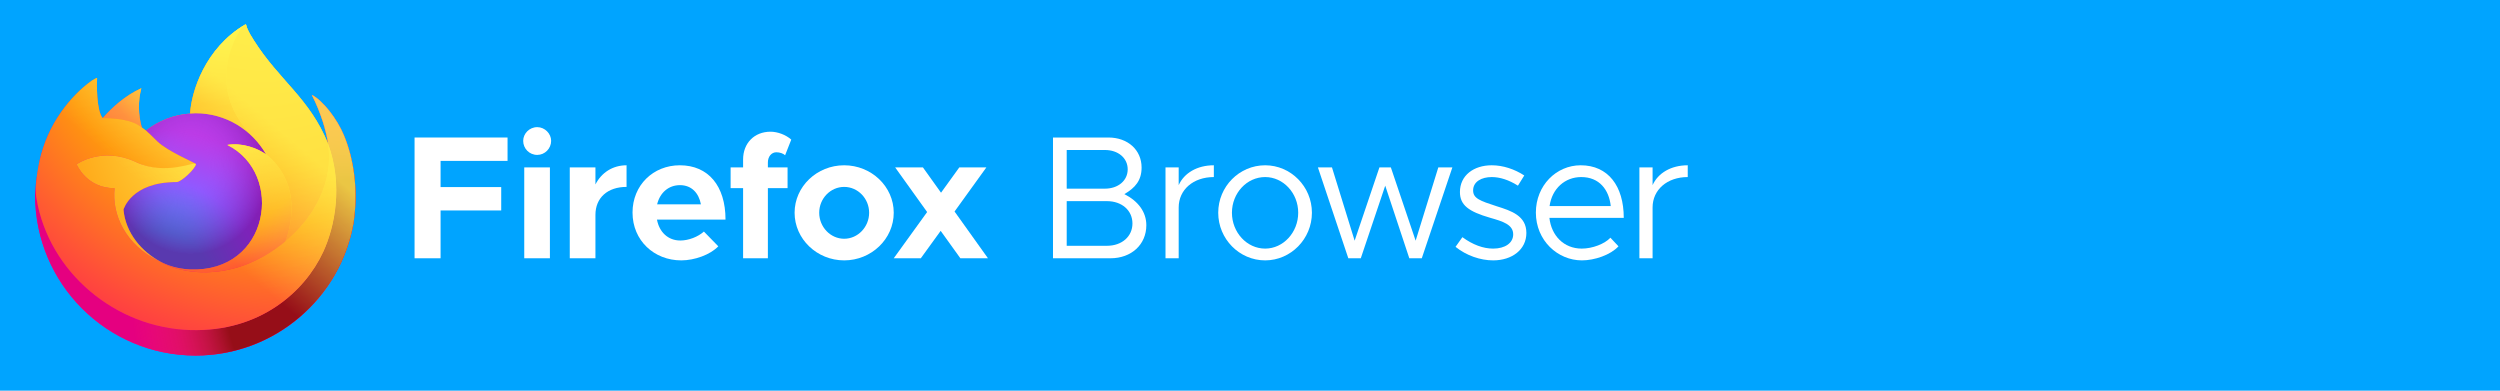
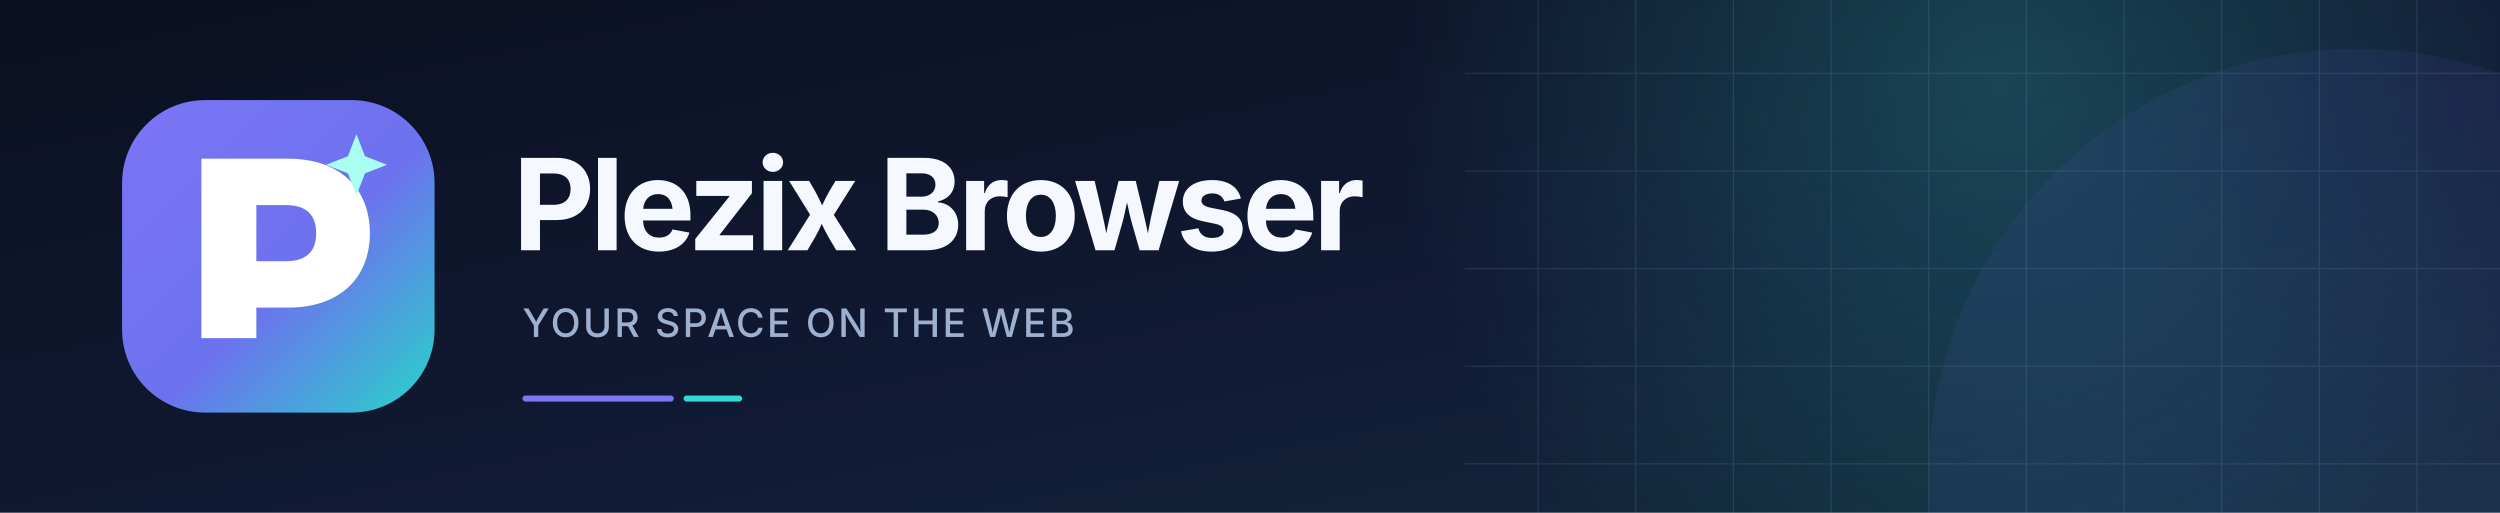
- <svg xmlns="http://www.w3.org/2000/svg" xml:space="preserve" style="fill-rule:evenodd;clip-rule:evenodd;stroke-linejoin:round;stroke-miterlimit:2" viewBox="0 0 2048 320">
-   <path d="M0 0h2048v320H0z" style="fill:#00a4ff" />
-   <path d="M478.711 166.353c-10.445-25.124-31.6-52.248-48.212-60.821 13.52 26.505 21.345 53.093 24.335 72.936 0 .039.015.136.047.4C427.706 111.135 381.627 83.823 344 24.355c-1.9-3.007-3.805-6.022-5.661-9.2-.945-1.623-1.828-3.282-2.646-4.972-1.563-3.018-2.769-6.208-3.593-9.506.012-.322-.227-.603-.546-.644-.147-.042-.304-.042-.451 0-.034.012-.084.051-.12.065-.053.021-.12.069-.176.1.027-.036.083-.117.1-.136-60.37 35.356-80.85 100.761-82.732 133.484-24.104 1.657-47.159 10.541-66.142 25.488-1.988-1.679-4.066-3.248-6.225-4.7-5.477-19.163-5.71-39.449-.674-58.732-24.688 11.241-43.89 29.01-57.85 44.7h-.111c-9.527-12.067-8.855-51.873-8.312-60.184-.114-.515-7.107 3.63-8.023 4.255-8.407 6.001-16.266 12.734-23.486 20.12-8.216 8.332-15.722 17.334-22.442 26.913 0 .012-.007.026-.011.038 0-.013.007-.026.011-.038-15.453 21.899-26.414 46.645-32.247 72.805-.115.521-.212 1.061-.324 1.586-.452 2.116-2.08 12.7-2.365 15-.022.177-.032.347-.053.524-2.105 10.943-3.408 22.025-3.9 33.157 0 .41-.025.816-.025 1.227C16 388.418 123.6 496 256.324 496c118.865 0 217.56-86.288 236.882-199.63.407-3.076.733-6.168 1.092-9.271 4.777-41.21-.53-84.525-15.587-120.746ZM201.716 354.447c1.124.537 2.18 1.124 3.334 1.639.048.033.114.07.163.1-1.175-.562-2.34-1.141-3.497-1.739ZM454.9 178.927l-.032-.233c.012.085.027.174.04.259l-.008-.026Z" style="fill:url(#a);fill-rule:nonzero" transform="matrix(.54688 0 0 .54688 20 20)" />
-   <path d="M478.711 166.353c-10.445-25.124-31.6-52.248-48.212-60.821 13.52 26.505 21.345 53.093 24.335 72.936 0-.058.011.048.036.226.012.085.027.174.04.259 22.675 61.47 10.322 123.978-7.479 162.175-27.539 59.1-94.215 119.67-198.576 116.716C136.1 454.651 36.766 370.988 18.223 261.41c-3.379-17.28 0-26.054 1.7-40.084-2.071 10.816-2.86 13.94-3.9 33.157 0 .41-.025.816-.025 1.227C16 388.418 123.6 496 256.324 496c118.865 0 217.56-86.288 236.882-199.63.407-3.076.733-6.168 1.092-9.271 4.777-41.21-.53-84.525-15.587-120.746Z" style="fill:url(#b);fill-rule:nonzero" transform="matrix(.54688 0 0 .54688 20 20)" />
-   <path d="M478.711 166.353c-10.445-25.124-31.6-52.248-48.212-60.821 13.52 26.505 21.345 53.093 24.335 72.936 0-.058.011.048.036.226.012.085.027.174.04.259 22.675 61.47 10.322 123.978-7.479 162.175-27.539 59.1-94.215 119.67-198.576 116.716C136.1 454.651 36.766 370.988 18.223 261.41c-3.379-17.28 0-26.054 1.7-40.084-2.071 10.816-2.86 13.94-3.9 33.157 0 .41-.025.816-.025 1.227C16 388.418 123.6 496 256.324 496c118.865 0 217.56-86.288 236.882-199.63.407-3.076.733-6.168 1.092-9.271 4.777-41.21-.53-84.525-15.587-120.746Z" style="fill:url(#c);fill-rule:nonzero" transform="matrix(.54688 0 0 .54688 20 20)" />
-   <path d="M361.922 194.6c.524.368 1 .734 1.493 1.1-6.031-10.704-13.542-20.505-22.31-29.112C266.4 91.892 321.516 4.626 330.811.194c.027-.036.083-.117.1-.136-60.37 35.356-80.85 100.761-82.732 133.484 2.8-.194 5.592-.429 8.442-.429 45.051 0 84.289 24.77 105.301 61.487Z" style="fill:url(#d);fill-rule:nonzero" transform="matrix(.54688 0 0 .54688 20 20)" />
-   <path d="M256.772 209.514c-.393 5.978-21.514 26.593-28.9 26.593-68.339 0-79.432 41.335-79.432 41.335 3.027 34.81 27.261 63.475 56.611 78.643 1.339.692 2.694 1.317 4.05 1.935 2.325 1.029 4.679 1.992 7.059 2.886 10.063 3.563 20.604 5.596 31.271 6.031 119.78 5.618 142.986-143.194 56.545-186.408 22.137-3.85 45.115 5.053 57.947 14.067-21.012-36.714-60.25-61.484-105.3-61.484-2.85 0-5.641.235-8.442.429-24.104 1.657-47.159 10.541-66.142 25.488 3.664 3.1 7.8 7.244 16.514 15.828 16.302 16.067 58.13 32.705 58.219 34.657Z" style="fill:url(#e);fill-rule:nonzero" transform="matrix(.54688 0 0 .54688 20 20)" />
-   <path d="M256.772 209.514c-.393 5.978-21.514 26.593-28.9 26.593-68.339 0-79.432 41.335-79.432 41.335 3.027 34.81 27.261 63.475 56.611 78.643 1.339.692 2.694 1.317 4.05 1.935 2.325 1.029 4.679 1.992 7.059 2.886 10.063 3.563 20.604 5.596 31.271 6.031 119.78 5.618 142.986-143.194 56.545-186.408 22.137-3.85 45.115 5.053 57.947 14.067-21.012-36.714-60.25-61.484-105.3-61.484-2.85 0-5.641.235-8.442.429-24.104 1.657-47.159 10.541-66.142 25.488 3.664 3.1 7.8 7.244 16.514 15.828 16.302 16.067 58.13 32.705 58.219 34.657Z" style="fill:url(#f);fill-rule:nonzero" transform="matrix(.54688 0 0 .54688 20 20)" />
-   <path d="M170.829 151.036c1.674 1.08 3.334 2.18 4.981 3.3-5.477-19.163-5.71-39.449-.674-58.732-24.688 11.241-43.89 29.01-57.85 44.7 1.155-.033 36.014-.66 53.543 10.732Z" style="fill:url(#g);fill-rule:nonzero" transform="matrix(.54688 0 0 .54688 20 20)" />
-   <path d="M18.223 261.41C36.766 370.988 136.1 454.651 248.855 457.844c104.361 2.954 171.037-57.62 198.576-116.716 17.8-38.2 30.154-100.7 7.479-162.175l-.008-.026-.032-.233c-.025-.178-.04-.284-.036-.226 0 .039.015.136.047.4 8.524 55.661-19.79 109.584-64.051 146.044l-.133.313c-86.245 70.223-168.774 42.368-185.484 30.966-1.174-.565-2.341-1.146-3.5-1.743-50.282-24.029-71.054-69.838-66.6-109.124-42.457 0-56.934-35.809-56.934-35.809s38.119-27.179 88.358-3.541c46.53 21.893 90.228 3.543 90.233 3.541-.089-1.952-41.917-18.59-58.223-34.656-8.713-8.584-12.85-12.723-16.514-15.828-1.988-1.679-4.066-3.248-6.225-4.7-1.649-1.118-3.309-2.218-4.981-3.3-17.528-11.392-52.388-10.765-53.543-10.735h-.111c-9.527-12.067-8.855-51.873-8.312-60.184-.114-.515-7.107 3.63-8.023 4.255-8.407 6.001-16.266 12.734-23.486 20.12-8.216 8.334-15.723 17.338-22.442 26.919 0 .012-.007.026-.011.038 0-.013.007-.026.011-.038-15.453 21.899-26.414 46.645-32.247 72.805-.115.521-8.65 37.842-4.44 57.199Z" style="fill:url(#h);fill-rule:nonzero" transform="matrix(.54688 0 0 .54688 20 20)" />
-   <path d="M341.105 166.587c8.768 8.607 16.279 18.408 22.31 29.112 1.323.994 2.559 1.985 3.608 2.952 54.482 50.2 25.936 121.2 23.807 126.26 44.261-36.46 72.575-90.383 64.051-146.044C427.706 111.135 381.627 83.823 344 24.355c-1.9-3.007-3.805-6.022-5.661-9.2-.945-1.623-1.828-3.282-2.646-4.972-1.563-3.018-2.769-6.208-3.593-9.506.012-.322-.227-.603-.546-.644-.147-.042-.304-.042-.451 0-.034.012-.084.051-.12.065-.053.021-.12.069-.176.1-9.291 4.428-64.407 91.694 10.298 166.389Z" style="fill:url(#i);fill-rule:nonzero" transform="matrix(.54688 0 0 .54688 20 20)" />
-   <path d="M367.023 198.651c-1.049-.967-2.285-1.958-3.608-2.952-.489-.368-.969-.734-1.493-1.1-12.832-9.014-35.81-17.917-57.947-14.067 86.441 43.214 63.235 192.026-56.545 186.408-10.667-.435-21.208-2.468-31.271-6.031-2.38-.895-4.734-1.857-7.059-2.886-1.356-.618-2.711-1.243-4.05-1.935.048.033.114.07.163.1 16.71 11.4 99.239 39.257 185.484-30.966l.133-.313c2.129-5.054 30.675-76.057-23.807-126.258Z" style="fill:url(#j);fill-rule:nonzero" transform="matrix(.54688 0 0 .54688 20 20)" />
-   <path d="M148.439 277.443s11.093-41.335 79.432-41.335c7.388 0 28.509-20.615 28.9-26.593.391-5.978-43.7 18.352-90.233-3.541-50.239-23.638-88.358 3.541-88.358 3.541s14.477 35.809 56.934 35.809c-4.453 39.286 16.319 85.1 66.6 109.124 1.124.537 2.18 1.124 3.334 1.639-29.348-15.169-53.582-43.834-56.609-78.644Z" style="fill:url(#k);fill-rule:nonzero" transform="matrix(.54688 0 0 .54688 20 20)" />
-   <path d="M478.711 166.353c-10.445-25.124-31.6-52.248-48.212-60.821 13.52 26.505 21.345 53.093 24.335 72.936 0 .039.015.136.047.4C427.706 111.135 381.627 83.823 344 24.355c-1.9-3.007-3.805-6.022-5.661-9.2-.945-1.623-1.828-3.282-2.646-4.972-1.563-3.018-2.769-6.208-3.593-9.506.012-.322-.227-.603-.546-.644-.147-.042-.304-.042-.451 0-.034.012-.084.051-.12.065-.053.021-.12.069-.176.1.027-.036.083-.117.1-.136-60.37 35.356-80.85 100.761-82.732 133.484 2.8-.194 5.592-.429 8.442-.429 45.053 0 84.291 24.77 105.3 61.484-12.832-9.014-35.81-17.917-57.947-14.067 86.441 43.214 63.235 192.026-56.545 186.408-10.667-.435-21.208-2.468-31.271-6.031-2.38-.895-4.734-1.857-7.059-2.886-1.356-.618-2.711-1.243-4.05-1.935.048.033.114.07.163.1-1.174-.565-2.341-1.146-3.5-1.743 1.124.537 2.18 1.124 3.334 1.639-29.35-15.168-53.584-43.833-56.611-78.643 0 0 11.093-41.335 79.432-41.335 7.388 0 28.509-20.615 28.9-26.593-.089-1.952-41.917-18.59-58.223-34.656-8.713-8.584-12.85-12.723-16.514-15.828-1.988-1.679-4.066-3.248-6.225-4.7-5.477-19.163-5.71-39.449-.674-58.732-24.688 11.241-43.89 29.01-57.85 44.7h-.111c-9.527-12.067-8.855-51.873-8.312-60.184-.114-.515-7.107 3.63-8.023 4.255-8.407 6.001-16.266 12.734-23.486 20.12-8.213 8.333-15.718 17.336-22.435 26.916 0 .012-.007.026-.011.038 0-.013.007-.026.011-.038-15.453 21.899-26.414 46.645-32.247 72.805-.115.521-.212 1.061-.324 1.586-.452 2.116-2.486 12.853-2.77 15.156-.022.177.021-.176 0 0-1.855 11.095-3.038 22.292-3.544 33.53 0 .41-.025.816-.025 1.227C16 388.418 123.6 496 256.324 496c118.865 0 217.56-86.288 236.882-199.63.407-3.076.733-6.168 1.092-9.271 4.777-41.21-.53-84.525-15.587-120.746Zm-23.841 12.341c.012.085.027.174.04.259l-.008-.026-.032-.233Z" style="fill:url(#l);fill-rule:nonzero" transform="matrix(.54688 0 0 .54688 20 20)" />
-   <path d="M.6-.554v-.133H.071V0h.148v-.272h.345v-.133H.219v-.149H.6Z" style="fill:#fff;fill-rule:nonzero" transform="matrix(144 0 0 144 329.3833 211.5739)" />
-   <path d="M.13-.588c.043 0 .079-.036.079-.08 0-.041-.036-.078-.079-.078-.045 0-.08.037-.08.078 0 .044.035.08.08.08ZM.056 0h.146v-.517H.056V0Z" style="fill:#fff;fill-rule:nonzero" transform="matrix(144 0 0 144 421.3993 211.5739)" />
-   <path d="M.202-.42v-.097H.056V0h.146v-.247c0-.097.069-.159.177-.159v-.123C.3-.529.236-.487.202-.42Z" style="fill:#fff;fill-rule:nonzero" transform="matrix(144 0 0 144 458.6953 211.5739)" />
-   <path d="M.298-.101C.227-.101.178-.15.165-.22h.39c0-.192-.098-.309-.26-.309-.151 0-.269.113-.269.269 0 .159.123.272.277.272.076 0 .165-.032.211-.08L.432-.152c-.033.03-.087.051-.134.051ZM.296-.416c.066 0 .107.045.119.109H.166c.016-.066.065-.109.13-.109Z" style="fill:#fff;fill-rule:nonzero" transform="matrix(144 0 0 144 514.4233 211.5739)" />
-   <path d="M.238-.545c0-.034.021-.058.048-.058.02 0 .04.007.05.017l.035-.089C.341-.702.294-.72.253-.72c-.092 0-.156.065-.156.158v.045H.026v.118h.071V0h.141v-.399H.35v-.118H.238v-.028Z" style="fill:#fff;fill-rule:nonzero" transform="matrix(144 0 0 144 594.7753 211.5739)" />
-   <path d="M.307.012c.155 0 .282-.122.282-.271 0-.149-.127-.27-.282-.27-.155 0-.282.121-.282.27 0 .149.127.271.282.271Zm0-.123c-.078 0-.142-.067-.142-.148 0-.081.064-.147.142-.147.078 0 .142.066.142.147 0 .081-.064.148-.142.148Z" style="fill:#fff;fill-rule:nonzero" transform="matrix(144 0 0 144 647.3353 211.5739)" />
-   <path d="m.553 0-.19-.266.181-.251H.39l-.104.144-.103-.144H.025l.182.254L.017 0h.154l.113-.156L.396 0h.157Z" style="fill:#fff;fill-rule:nonzero" transform="matrix(144 0 0 144 729.7033 211.5739)" />
-   <path d="M.078 0h.327c.119 0 .204-.078.204-.188 0-.075-.046-.137-.125-.177.062-.036.098-.078.098-.151 0-.1-.078-.171-.189-.171H.078V0Zm.078-.396v-.22h.217c.076 0 .13.046.13.11s-.054.11-.13.11H.156Zm0 .325v-.254h.229c.085 0 .145.053.145.127 0 .074-.06.127-.145.127H.156Z" style="fill:#fff;fill-rule:nonzero" transform="matrix(144 0 0 144 851.3833 211.5739)" />
-   <path d="M.132-.416v-.101H.057V0h.075v-.289c0-.101.083-.173.2-.173v-.067c-.095 0-.169.044-.2.113Z" style="fill:#fff;fill-rule:nonzero" transform="matrix(144 0 0 144 946.5713 211.5739)" />
-   <path d="M.302.012c.146 0 .266-.122.266-.271 0-.149-.12-.27-.266-.27-.147 0-.267.121-.267.27 0 .149.12.271.267.271Zm0-.067c-.104 0-.189-.092-.189-.204 0-.112.085-.203.189-.203.103 0 .188.091.188.203 0 .112-.085.204-.188.204Z" style="fill:#fff;fill-rule:nonzero" transform="matrix(144 0 0 144 992.9313 211.5739)" />
-   <path d="M.202 0h.071l.139-.413L.549 0H.62l.174-.517h-.08L.585-.1.444-.517H.379L.238-.1.109-.517h-.08L.202 0Z" style="fill:#fff;fill-rule:nonzero" transform="matrix(144 0 0 144 1075.451 211.5739)" />
-   <path d="M.243.012c.107 0 .189-.061.189-.156 0-.098-.086-.126-.169-.152C.167-.327.129-.341.129-.386c0-.05.048-.076.106-.076.046 0 .097.016.149.049L.42-.471C.365-.507.299-.529.235-.529c-.103 0-.181.058-.181.152 0 .074.048.111.173.147.07.02.13.038.13.094 0 .049-.046.081-.114.081-.057 0-.116-.022-.175-.065l-.039.055c.062.05.142.077.214.077Z" style="fill:#fff;fill-rule:nonzero" transform="matrix(144 0 0 144 1188.201 211.5739)" />
-   <path d="M.297-.055C.195-.055.124-.129.113-.23h.423c0-.181-.089-.299-.245-.299-.139 0-.255.115-.255.269 0 .159.124.272.262.272.072 0 .163-.031.208-.08L.46-.117c-.032.035-.102.062-.163.062ZM.294-.462c.103 0 .158.072.168.165H.114c.014-.1.088-.165.18-.165Z" style="fill:#fff;fill-rule:nonzero" transform="matrix(144 0 0 144 1253.001 211.5739)" />
-   <path d="M.132-.416v-.101H.057V0h.075v-.289c0-.101.083-.173.2-.173v-.067c-.095 0-.169.044-.2.113Z" style="fill:#fff;fill-rule:nonzero" transform="matrix(144 0 0 144 1334.791 211.5739)" />
+ <svg xmlns="http://www.w3.org/2000/svg" width="2048" height="420" viewBox="0 0 2048 420" role="img" aria-label="Plezix Browser">
  <defs>
-     <radialGradient id="b" cx="0" cy="0" r="1" gradientTransform="translate(855.041 55.1616) scale(614.402)" gradientUnits="userSpaceOnUse">
-       <stop offset="0" style="stop-color:#ffbd4f;stop-opacity:1" />
-       <stop offset=".13" style="stop-color:#ffbd4f;stop-opacity:1" />
-       <stop offset=".28" style="stop-color:#ff980e;stop-opacity:1" />
-       <stop offset=".47" style="stop-color:#ff3750;stop-opacity:1" />
-       <stop offset=".78" style="stop-color:#eb0878;stop-opacity:1" />
-       <stop offset=".86" style="stop-color:#e50080;stop-opacity:1" />
-       <stop offset="1" style="stop-color:#e50080;stop-opacity:1" />
+     <linearGradient id="background" x1="0" y1="0" x2="1" y2="1">
+       <stop offset="0" stop-color="#0B1020" />
+       <stop offset=".6" stop-color="#111A35" />
+       <stop offset="1" stop-color="#132D3D" />
+     </linearGradient>
+     <linearGradient id="mark" x1="0" y1="0" x2="1" y2="1">
+       <stop offset="0" stop-color="#7B75F6" />
+       <stop offset=".55" stop-color="#6C72EE" />
+       <stop offset="1" stop-color="#28D4C9" />
+     </linearGradient>
+     <radialGradient id="glow">
+       <stop offset="0" stop-color="#36D5C7" stop-opacity=".24" />
+       <stop offset="1" stop-color="#36D5C7" stop-opacity="0" />
    </radialGradient>
-     <radialGradient id="c" cx="0" cy="0" r="1" gradientTransform="translate(486.4 417.906) scale(614.402)" gradientUnits="userSpaceOnUse">
-       <stop offset="0" style="stop-color:#960e18;stop-opacity:1" />
-       <stop offset=".3" style="stop-color:#960e18;stop-opacity:1" />
-       <stop offset=".35" style="stop-color:#b11927;stop-opacity:.74" />
-       <stop offset=".43" style="stop-color:#db293d;stop-opacity:.34" />
-       <stop offset=".5" style="stop-color:#f5334b;stop-opacity:.09" />
-       <stop offset=".53" style="stop-color:#ff3750;stop-opacity:0" />
-       <stop offset="1" style="stop-color:#ff3750;stop-opacity:0" />
-     </radialGradient>
-     <radialGradient id="d" cx="0" cy="0" r="1" gradientTransform="translate(303.492 -23.419) scale(273.899)" gradientUnits="userSpaceOnUse">
-       <stop offset="0" style="stop-color:#fff44f;stop-opacity:1" />
-       <stop offset=".13" style="stop-color:#fff44f;stop-opacity:1" />
-       <stop offset=".53" style="stop-color:#ff980e;stop-opacity:1" />
-       <stop offset="1" style="stop-color:#ff980e;stop-opacity:1" />
-     </radialGradient>
-     <radialGradient id="e" cx="0" cy="0" r="1" gradientTransform="translate(197.029 390.747) scale(233.98)" gradientUnits="userSpaceOnUse">
-       <stop offset="0" style="stop-color:#3a8ee6;stop-opacity:1" />
-       <stop offset=".35" style="stop-color:#3a8ee6;stop-opacity:1" />
-       <stop offset=".67" style="stop-color:#9059ff;stop-opacity:1" />
-       <stop offset="1" style="stop-color:#c139e6;stop-opacity:1" />
-     </radialGradient>
-     <radialGradient id="f" cx="0" cy="0" r="1" gradientTransform="matrix(124.243 0 0 138.048 248.35 210.325)" gradientUnits="userSpaceOnUse">
-       <stop offset="0" style="stop-color:#9059ff;stop-opacity:0" />
-       <stop offset=".21" style="stop-color:#9059ff;stop-opacity:0" />
-       <stop offset=".97" style="stop-color:#6e008b;stop-opacity:.6" />
-       <stop offset="1" style="stop-color:#6e008b;stop-opacity:.6" />
-     </radialGradient>
-     <radialGradient id="g" cx="0" cy="0" r="1" gradientTransform="translate(240.186 36.872) scale(170.323)" gradientUnits="userSpaceOnUse">
-       <stop offset="0" style="stop-color:#ffe226;stop-opacity:1" />
-       <stop offset=".1" style="stop-color:#ffe226;stop-opacity:1" />
-       <stop offset=".79" style="stop-color:#ff7139;stop-opacity:1" />
-       <stop offset="1" style="stop-color:#ff7139;stop-opacity:1" />
-     </radialGradient>
-     <radialGradient id="h" cx="0" cy="0" r="1" gradientTransform="translate(395.187 -74.863) scale(810.278)" gradientUnits="userSpaceOnUse">
-       <stop offset="0" style="stop-color:#fff44f;stop-opacity:1" />
-       <stop offset=".11" style="stop-color:#fff44f;stop-opacity:1" />
-       <stop offset=".46" style="stop-color:#ff980e;stop-opacity:1" />
-       <stop offset=".72" style="stop-color:#ff3647;stop-opacity:1" />
-       <stop offset=".9" style="stop-color:#e31587;stop-opacity:1" />
-       <stop offset="1" style="stop-color:#e31587;stop-opacity:1" />
-     </radialGradient>
-     <radialGradient id="i" cx="0" cy="0" r="1" gradientTransform="translate(351.912 -122.165) scale(1133.29)" gradientUnits="userSpaceOnUse">
-       <stop offset="0" style="stop-color:#fff44f;stop-opacity:1" />
-       <stop offset=".3" style="stop-color:#ff980e;stop-opacity:1" />
-       <stop offset=".57" style="stop-color:#ff3647;stop-opacity:1" />
-       <stop offset=".74" style="stop-color:#e31587;stop-opacity:1" />
-       <stop offset="1" style="stop-color:#e31587;stop-opacity:1" />
-     </radialGradient>
-     <radialGradient id="j" cx="0" cy="0" r="1" gradientTransform="translate(241.932 98.1327) scale(465.218)" gradientUnits="userSpaceOnUse">
-       <stop offset="0" style="stop-color:#fff44f;stop-opacity:1" />
-       <stop offset=".14" style="stop-color:#fff44f;stop-opacity:1" />
-       <stop offset=".48" style="stop-color:#ff980e;stop-opacity:1" />
-       <stop offset=".66" style="stop-color:#ff3647;stop-opacity:1" />
-       <stop offset=".9" style="stop-color:#e31587;stop-opacity:1" />
-       <stop offset="1" style="stop-color:#e31587;stop-opacity:1" />
-     </radialGradient>
-     <radialGradient id="k" cx="0" cy="0" r="1" gradientTransform="translate(362.68 124.863) scale(559.177)" gradientUnits="userSpaceOnUse">
-       <stop offset="0" style="stop-color:#fff44f;stop-opacity:1" />
-       <stop offset=".09" style="stop-color:#fff44f;stop-opacity:1" />
-       <stop offset=".63" style="stop-color:#ff980e;stop-opacity:1" />
-       <stop offset="1" style="stop-color:#ff980e;stop-opacity:1" />
-     </radialGradient>
-     <linearGradient id="a" x1="0" x2="1" y1="0" y2="0" gradientTransform="rotate(134.1532 201.143 130.3783) scale(536.454)" gradientUnits="userSpaceOnUse">
-       <stop offset="0" style="stop-color:#fff44f;stop-opacity:1" />
-       <stop offset=".05" style="stop-color:#fff44f;stop-opacity:1" />
-       <stop offset=".37" style="stop-color:#ff980e;stop-opacity:1" />
-       <stop offset=".53" style="stop-color:#ff3647;stop-opacity:1" />
-       <stop offset=".7" style="stop-color:#e31587;stop-opacity:1" />
-       <stop offset="1" style="stop-color:#e31587;stop-opacity:1" />
-     </linearGradient>
-     <linearGradient id="l" x1="0" x2="1" y1="0" y2="0" gradientTransform="matrix(-297.6 347.199 -347.199 -297.6 400 69.4411)" gradientUnits="userSpaceOnUse">
-       <stop offset="0" style="stop-color:#fff44f;stop-opacity:.8" />
-       <stop offset=".17" style="stop-color:#fff44f;stop-opacity:.8" />
-       <stop offset=".6" style="stop-color:#fff44f;stop-opacity:0" />
-       <stop offset="1" style="stop-color:#fff44f;stop-opacity:0" />
-     </linearGradient>
  </defs>
+   <rect width="2048" height="420" fill="url(#background)" />
+   <circle cx="1640" cy="70" r="500" fill="url(#glow)" />
+   <circle cx="1930" cy="390" r="350" fill="#7768F4" opacity=".08" />
+   <g opacity=".14" stroke="#9DB7E8" fill="none">
+     <path d="M1260 0v420M1340 0v420M1420 0v420M1500 0v420M1580 0v420M1660 0v420M1740 0v420M1820 0v420M1900 0v420M1980 0v420" />
+     <path d="M1200 60h848M1200 140h848M1200 220h848M1200 300h848M1200 380h848" />
+   </g>
+   <g transform="translate(100 82)">
+     <rect width="256" height="256" rx="68" fill="url(#mark)" />
+     <path fill="#fff" fill-rule="evenodd" d="M65 48h71c42 0 67 24 67 61s-25 61-67 61h-26v25H65V48zm45 38v46h24c17 0 25-8 25-23s-8-23-25-23h-24z" />
+     <path d="M192 28l7 18 18 7-18 7-7 18-7-18-18-7 18-7 7-18z" fill="#A8FFF0" />
+   </g>
+   <text x="420" y="205" fill="#F6F8FF" font-family="Inter, Avenir Next, Segoe UI, Arial, sans-serif" font-size="104" font-weight="750" letter-spacing="-4">Plezix Browser</text>
+   <text x="428" y="276" fill="#9EB0D0" font-family="Inter, Avenir Next, Segoe UI, Arial, sans-serif" font-size="32" font-weight="500" letter-spacing="2">YOUR SPACE ON THE WEB</text>
+   <rect x="428" y="324" width="124" height="5" rx="2.5" fill="#7A76F4" />
+   <rect x="560" y="324" width="48" height="5" rx="2.5" fill="#35D8D0" />
</svg>
